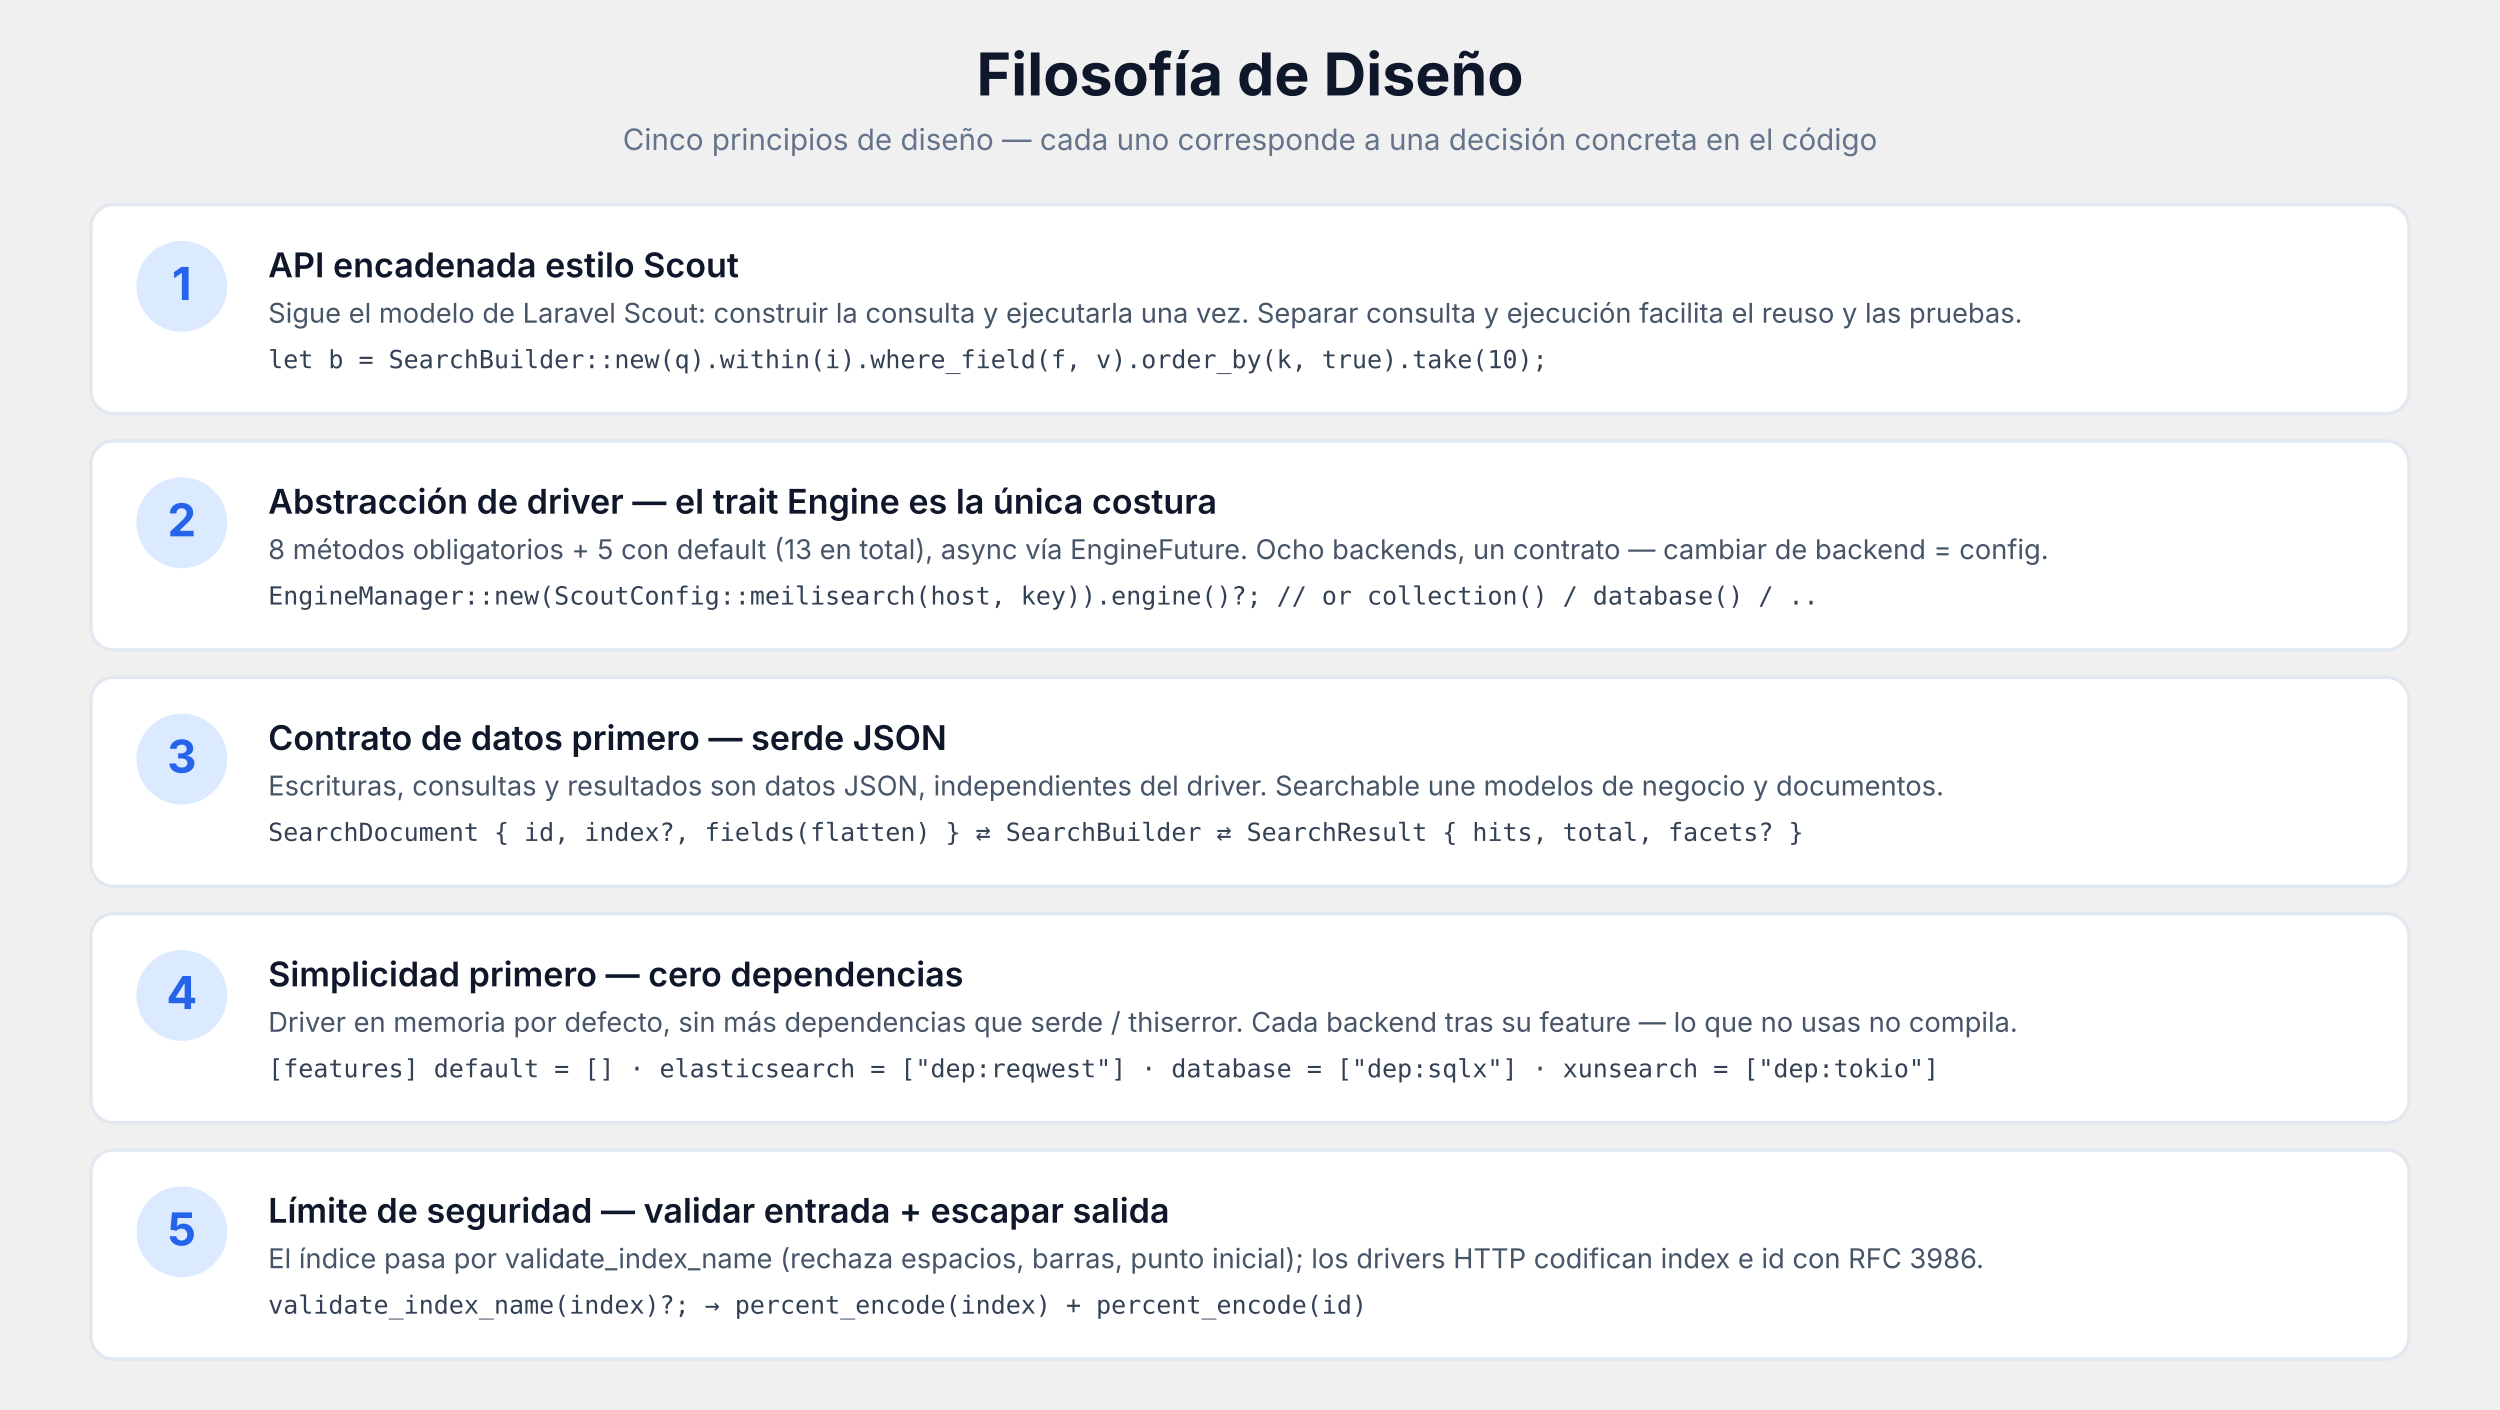
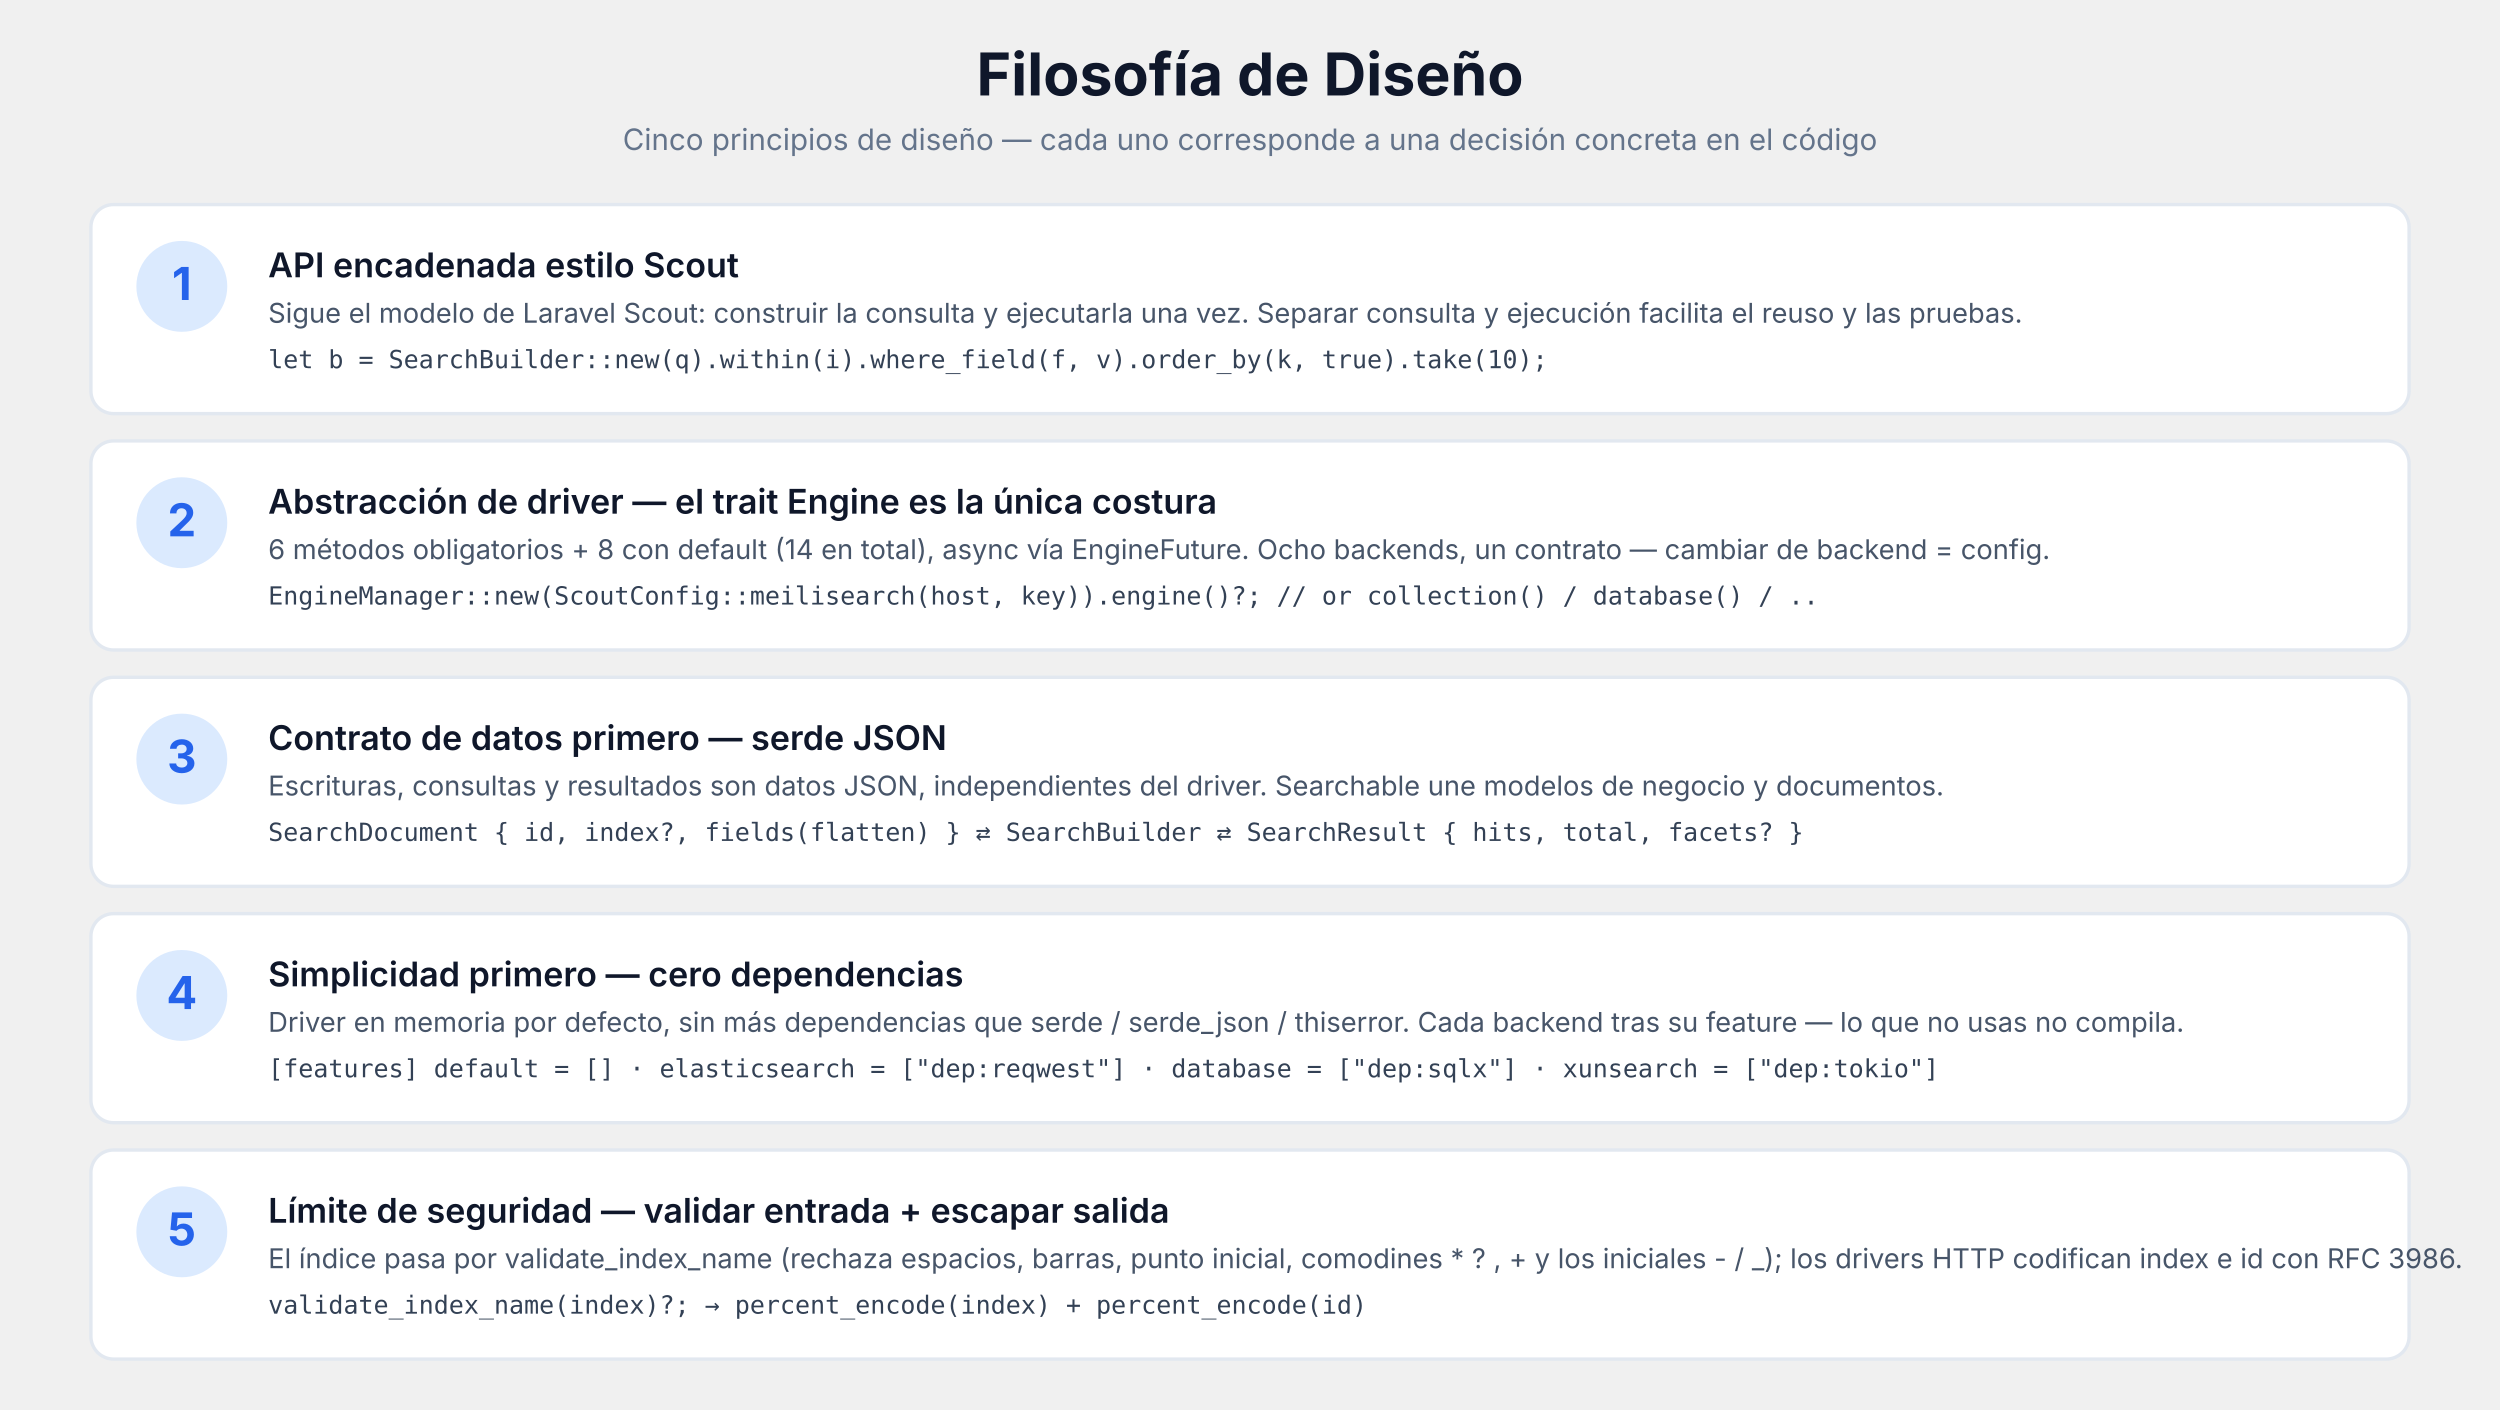
<svg xmlns="http://www.w3.org/2000/svg" viewBox="0 0 1100 620" font-family="system-ui, -apple-system, 'Segoe UI', sans-serif">
  <defs>
    <style>
      .title { font-size: 26px; font-weight: 700; fill: #0f172a; }
      .sub   { font-size: 13px; fill: #64748b; }
      .card  { fill: #ffffff; stroke: #e2e8f0; stroke-width: 1.5; rx: 10; }
      .num   { font-size: 20px; font-weight: 700; fill: #2563eb; }
      .name  { font-size: 15px; font-weight: 600; fill: #0f172a; }
      .desc  { font-size: 12px; fill: #475569; }
      .code  { font-size: 11px; fill: #334155; font-family: ui-monospace, SFMono-Regular, Menlo, monospace; }
      .rule  { fill: #dbeafe; }
    </style>
  </defs>
  <text x="550" y="42" text-anchor="middle" class="title">Filosofía de Diseño</text>
  <text x="550" y="66" text-anchor="middle" class="sub">Cinco principios de diseño — cada uno corresponde a una decisión concreta en el código</text>
  <rect x="40" y="90" width="1020" height="92" class="card" />
  <rect x="60" y="106" width="40" height="40" rx="20" class="rule" />
  <text x="80" y="132" text-anchor="middle" class="num">1</text>
  <text x="118" y="122" class="name">API encadenada estilo Scout</text>
  <text x="118" y="142" class="desc">Sigue el modelo de Laravel Scout: construir la consulta y ejecutarla una vez. Separar consulta y ejecución facilita el reuso y las pruebas.</text>
  <text x="118" y="162" class="code">let b = SearchBuilder::new(q).within(i).where_field(f, v).order_by(k, true).take(10);</text>
  <rect x="40" y="194" width="1020" height="92" class="card" />
  <rect x="60" y="210" width="40" height="40" rx="20" class="rule" />
  <text x="80" y="236" text-anchor="middle" class="num">2</text>
  <text x="118" y="226" class="name">Abstracción de driver — el trait Engine es la única costura</text>
-   <text x="118" y="246" class="desc">8 métodos obligatorios + 5 con default (13 en total), async vía EngineFuture. Ocho backends, un contrato — cambiar de backend = config.</text>
+   <text x="118" y="246" class="desc">6 métodos obligatorios + 8 con default (14 en total), async vía EngineFuture. Ocho backends, un contrato — cambiar de backend = config.</text>
  <text x="118" y="266" class="code">EngineManager::new(ScoutConfig::meilisearch(host, key)).engine()?;  // or collection() / database() / ..</text>
  <rect x="40" y="298" width="1020" height="92" class="card" />
  <rect x="60" y="314" width="40" height="40" rx="20" class="rule" />
  <text x="80" y="340" text-anchor="middle" class="num">3</text>
  <text x="118" y="330" class="name">Contrato de datos primero — serde JSON</text>
  <text x="118" y="350" class="desc">Escrituras, consultas y resultados son datos JSON, independientes del driver. Searchable une modelos de negocio y documentos.</text>
  <text x="118" y="370" class="code">SearchDocument { id, index?, fields(flatten) } ⇄ SearchBuilder ⇄ SearchResult { hits, total, facets? }</text>
  <rect x="40" y="402" width="1020" height="92" class="card" />
  <rect x="60" y="418" width="40" height="40" rx="20" class="rule" />
  <text x="80" y="444" text-anchor="middle" class="num">4</text>
  <text x="118" y="434" class="name">Simplicidad primero — cero dependencias</text>
-   <text x="118" y="454" class="desc">Driver en memoria por defecto, sin más dependencias que serde / thiserror. Cada backend tras su feature — lo que no usas no compila.</text>
+   <text x="118" y="454" class="desc">Driver en memoria por defecto, sin más dependencias que serde / serde_json / thiserror. Cada backend tras su feature — lo que no usas no compila.</text>
  <text x="118" y="474" class="code">[features] default = [] · elasticsearch = ["dep:reqwest"] · database = ["dep:sqlx"] · xunsearch = ["dep:tokio"]</text>
  <rect x="40" y="506" width="1020" height="92" class="card" />
  <rect x="60" y="522" width="40" height="40" rx="20" class="rule" />
  <text x="80" y="548" text-anchor="middle" class="num">5</text>
  <text x="118" y="538" class="name">Límite de seguridad — validar entrada + escapar salida</text>
-   <text x="118" y="558" class="desc">El índice pasa por validate_index_name (rechaza espacios, barras, punto inicial); los drivers HTTP codifican index e id con RFC 3986.</text>
+   <text x="118" y="558" class="desc">El índice pasa por validate_index_name (rechaza espacios, barras, punto inicial, comodines * ? , + y los iniciales - / _); los drivers HTTP codifican index e id con RFC 3986.</text>
  <text x="118" y="578" class="code">validate_index_name(index)?;  →  percent_encode(index) + percent_encode(id)</text>
</svg>
